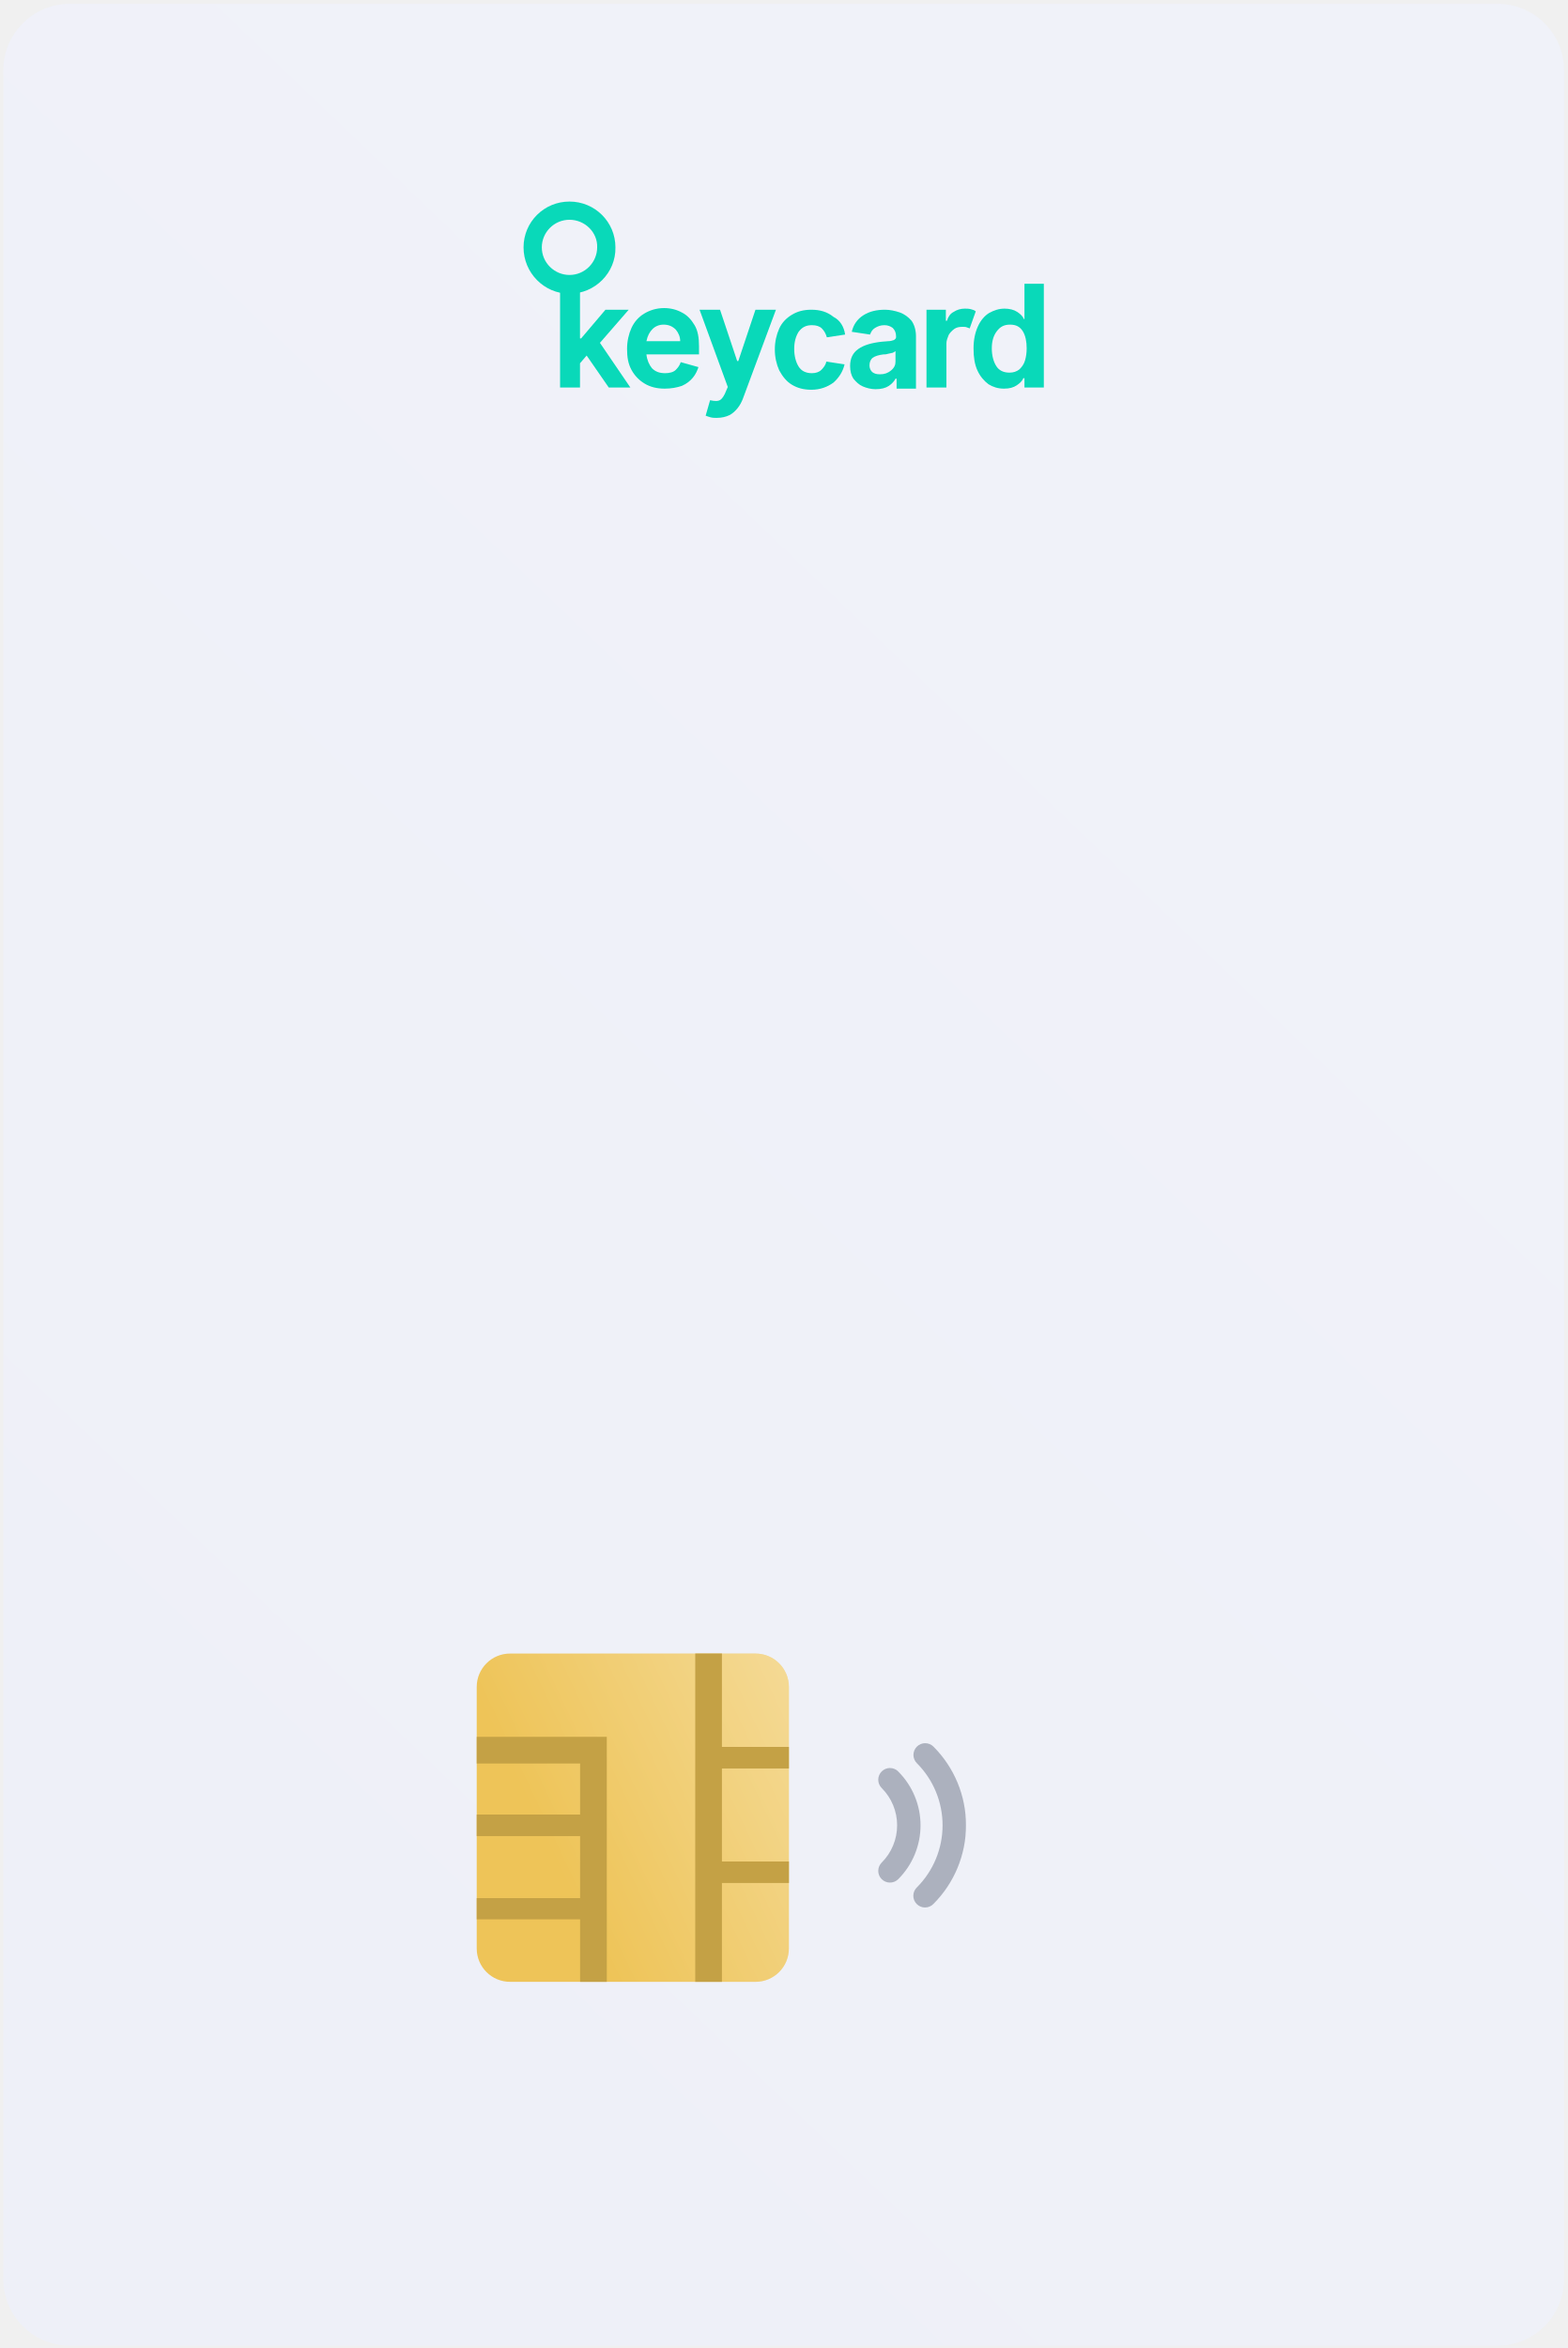
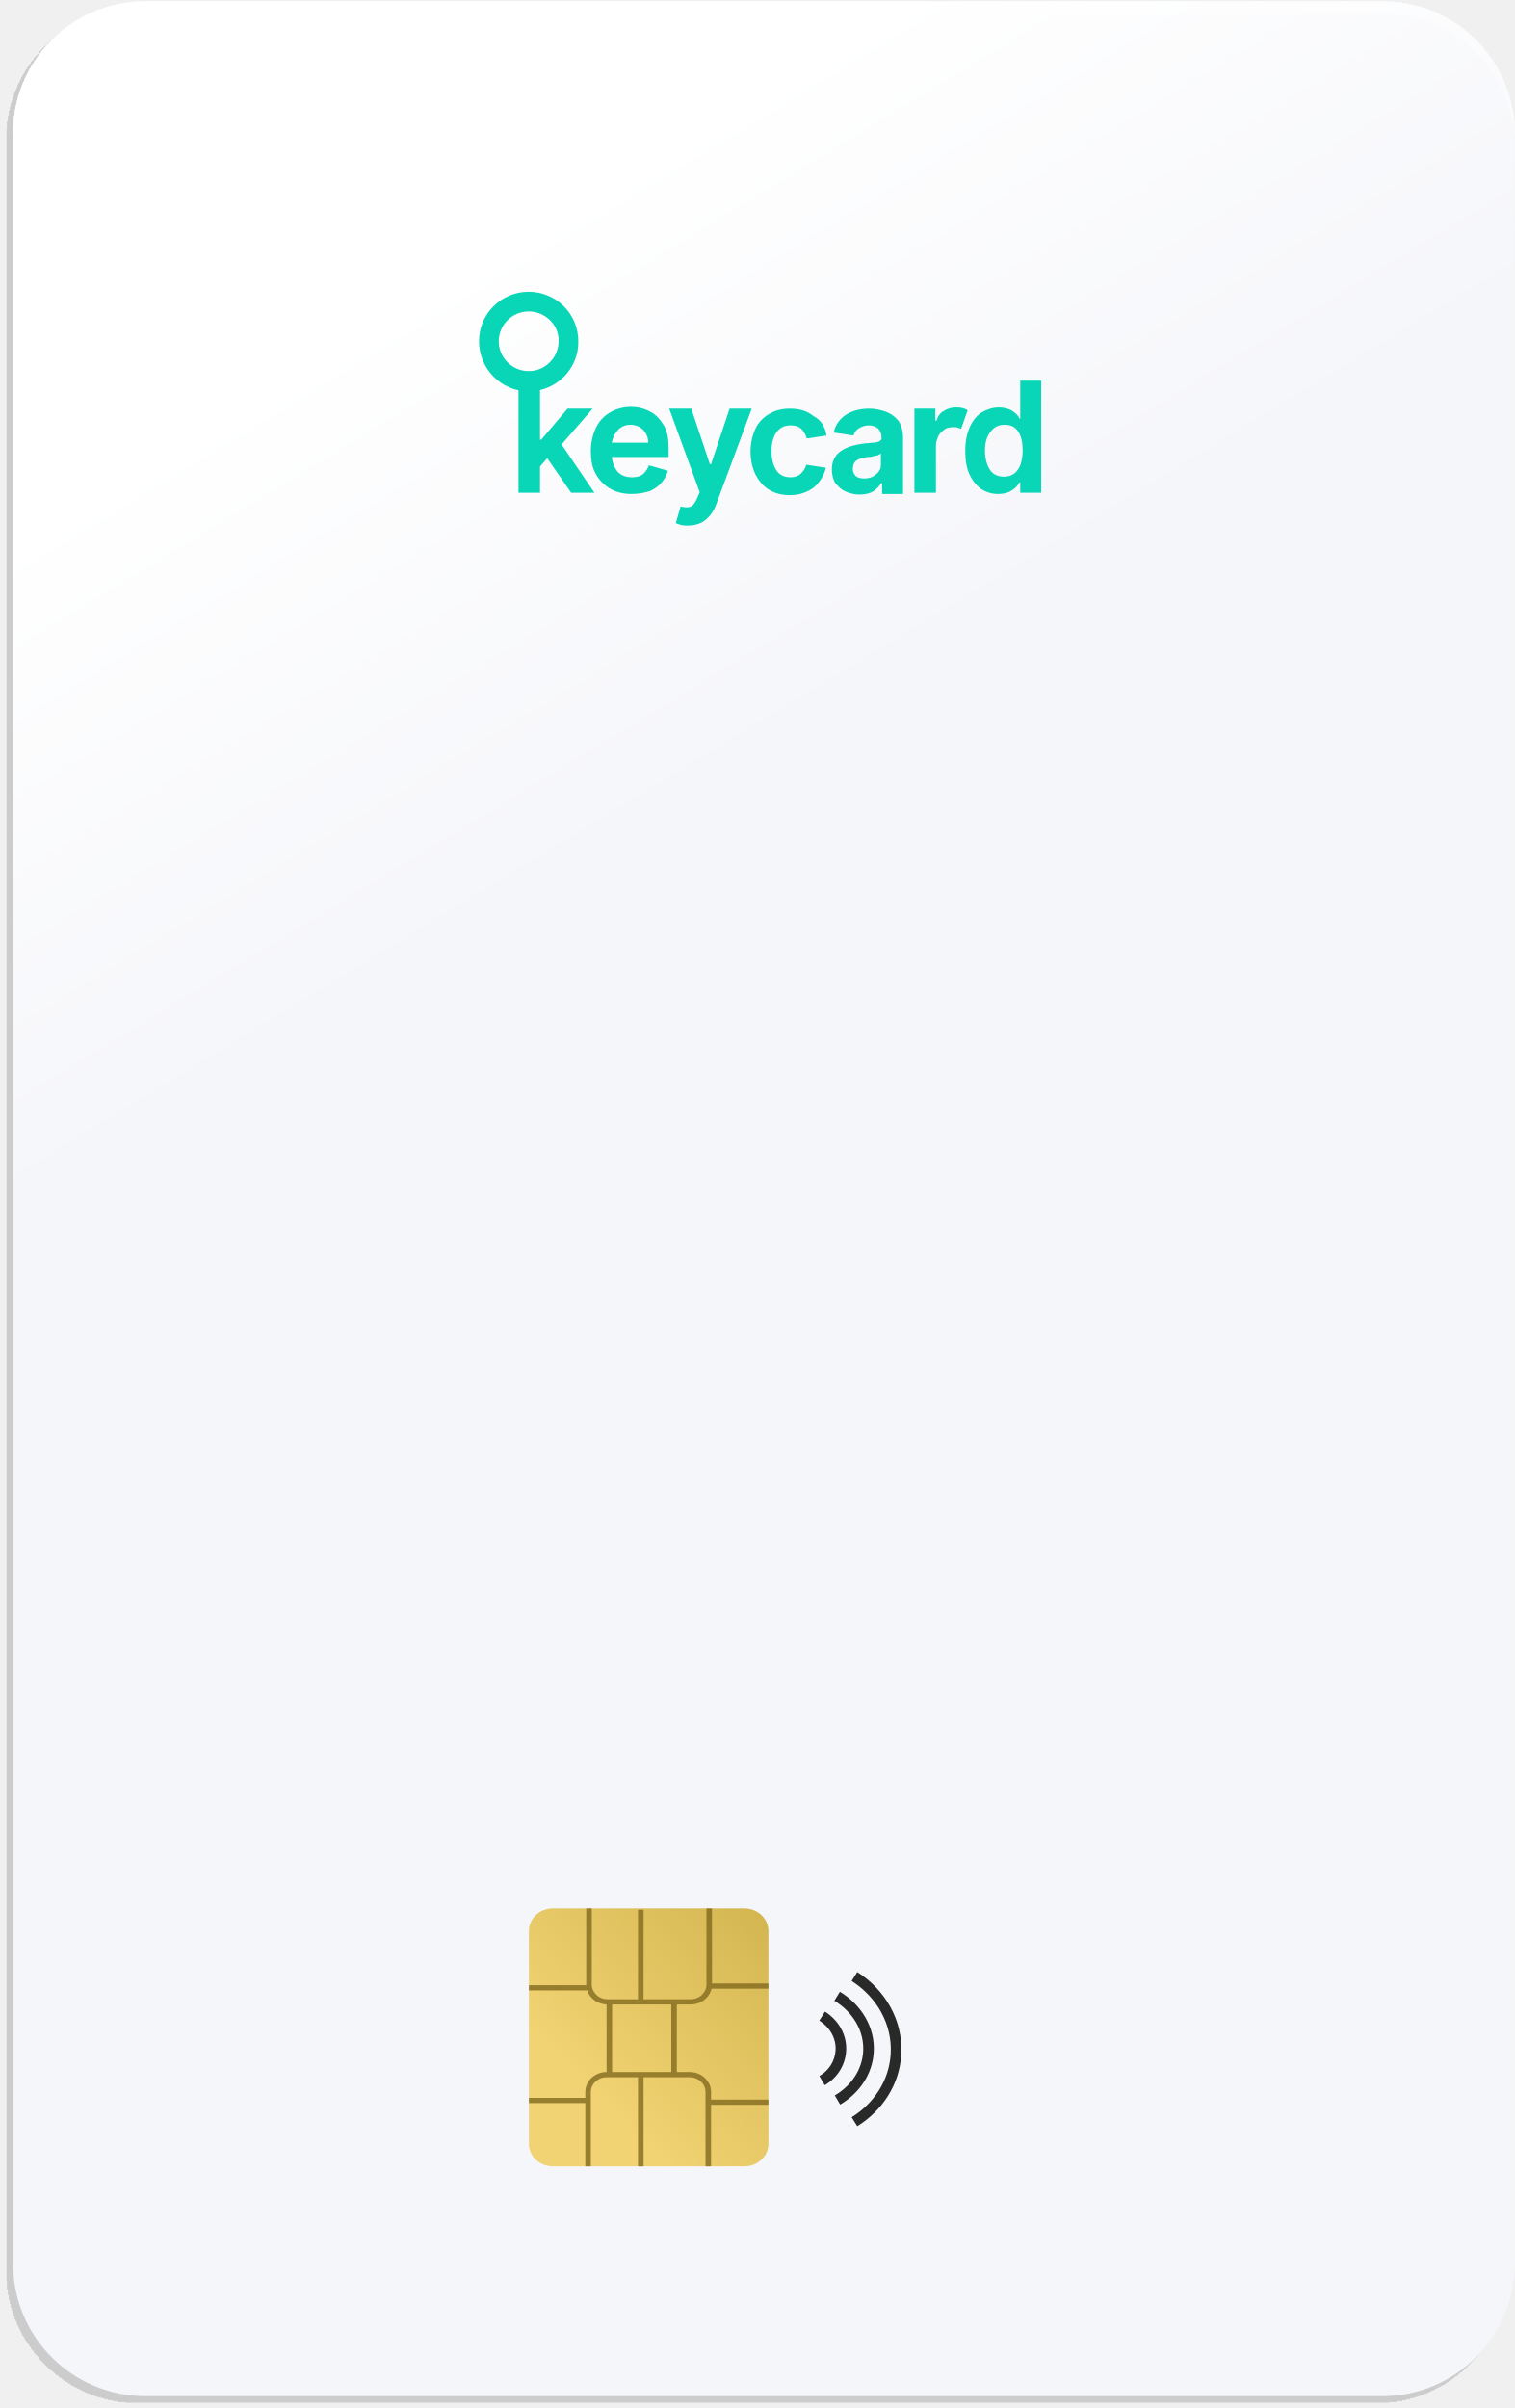
- <svg xmlns="http://www.w3.org/2000/svg" width="235" height="352" viewBox="0 0 235 352" fill="none">
-   <rect x="0.491" y="0.568" width="234.062" height="351.092" rx="10" fill="#EEF0F8" />
-   <rect x="0.491" y="0.568" width="234.062" height="351.092" rx="10" fill="url(#paint0_linear)" fill-opacity="0.1" />
-   <g clip-path="url(#clip0)">
-     <path d="M91.293 58.098L87.973 53.3L86.977 54.458V58.098H83.989V41.303H86.977V50.735H87.143L90.795 46.432H94.281L89.965 51.397L94.53 58.098H91.293Z" fill="#09D9B9" />
-     <path d="M99.677 58.263C98.515 58.263 97.519 58.015 96.689 57.519C95.859 57.022 95.195 56.36 94.697 55.45C94.199 54.54 94.033 53.547 94.033 52.306C94.033 51.148 94.282 50.072 94.697 49.162C95.112 48.252 95.776 47.507 96.606 47.011C97.436 46.514 98.432 46.184 99.594 46.184C100.59 46.184 101.503 46.432 102.25 46.846C103.08 47.259 103.661 47.921 104.159 48.748C104.657 49.576 104.823 50.651 104.823 51.892V53.133H96.938C97.021 53.961 97.353 54.705 97.768 55.202C98.266 55.698 98.847 55.947 99.76 55.947C100.424 55.947 101.005 55.781 101.337 55.45C101.669 55.119 101.918 54.788 102.084 54.292L104.74 55.036C104.574 55.533 104.325 56.112 103.91 56.608C103.495 57.105 102.997 57.519 102.25 57.849C101.503 58.098 100.673 58.263 99.677 58.263ZM99.511 48.666C98.847 48.666 98.266 48.914 97.851 49.328C97.436 49.741 97.104 50.32 96.938 51.148H102.001C102.001 50.486 101.752 49.907 101.337 49.41C100.839 48.914 100.258 48.666 99.511 48.666Z" fill="#09D9B9" />
-     <path d="M108.889 58.594L109.138 58.015L104.905 46.432H107.976L110.549 54.126H110.715L113.288 46.432H116.359L111.379 59.835C111.213 60.249 110.964 60.745 110.632 61.159C110.3 61.572 109.885 61.986 109.387 62.234C108.889 62.483 108.225 62.648 107.478 62.648C107.146 62.648 106.897 62.648 106.565 62.565C106.233 62.483 106.067 62.4 105.818 62.317L106.482 60C107.229 60.166 107.727 60.166 108.059 59.918C108.308 59.752 108.64 59.256 108.889 58.594Z" fill="#09D9B9" />
-     <path d="M126.734 50.155L123.995 50.569C123.829 49.989 123.58 49.576 123.248 49.245C122.916 48.914 122.418 48.748 121.754 48.748C120.841 48.748 120.26 49.079 119.762 49.741C119.347 50.403 119.098 51.23 119.098 52.306C119.098 53.382 119.347 54.292 119.762 54.953C120.177 55.615 120.841 55.946 121.754 55.946C122.335 55.946 122.833 55.781 123.165 55.45C123.497 55.119 123.829 54.705 123.912 54.209L126.651 54.623C126.402 55.698 125.821 56.608 124.991 57.353C124.078 58.015 122.999 58.428 121.671 58.428C120.509 58.428 119.596 58.18 118.766 57.684C117.936 57.187 117.355 56.443 116.857 55.533C116.442 54.623 116.193 53.547 116.193 52.389C116.193 51.23 116.442 50.155 116.857 49.245C117.272 48.335 117.936 47.673 118.766 47.176C119.596 46.68 120.509 46.432 121.671 46.432C122.999 46.432 124.078 46.763 124.991 47.507C125.987 48.004 126.568 48.996 126.734 50.155Z" fill="#09D9B9" />
-     <path d="M134.454 58.097V56.774H134.288C134.122 57.105 133.79 57.518 133.292 57.849C132.794 58.18 132.13 58.346 131.3 58.346C130.636 58.346 129.972 58.18 129.391 57.932C128.81 57.684 128.395 57.27 127.98 56.774C127.648 56.277 127.482 55.615 127.482 54.871C127.482 53.712 127.897 52.885 128.727 52.306C129.557 51.727 130.719 51.396 132.213 51.23C132.545 51.23 132.877 51.148 133.209 51.148C133.541 51.148 133.79 51.065 134.039 50.982C134.205 50.899 134.371 50.734 134.371 50.569V50.403C134.371 49.907 134.205 49.493 133.873 49.162C133.541 48.914 133.126 48.748 132.628 48.748C132.047 48.748 131.632 48.914 131.217 49.162C130.802 49.41 130.636 49.741 130.47 50.155L127.731 49.741C127.98 48.666 128.561 47.838 129.474 47.259C130.387 46.68 131.466 46.432 132.711 46.432C133.458 46.432 134.205 46.597 134.952 46.845C135.616 47.094 136.197 47.507 136.695 48.086C137.11 48.666 137.359 49.493 137.359 50.403V58.263H134.454V58.097ZM134.288 54.209V52.637C134.205 52.72 134.039 52.802 133.873 52.885C133.624 52.968 133.375 52.968 133.126 53.051C132.877 53.133 132.628 53.133 132.462 53.133C131.798 53.216 131.217 53.382 130.885 53.63C130.553 53.878 130.387 54.292 130.387 54.788C130.387 55.202 130.553 55.533 130.802 55.781C131.134 56.029 131.466 56.112 131.964 56.112C132.628 56.112 133.126 55.946 133.624 55.533C134.122 55.119 134.288 54.705 134.288 54.209Z" fill="#09D9B9" />
-     <path d="M146.322 46.68L145.409 49.245C145.326 49.163 145.16 49.163 144.994 49.08C144.828 48.997 144.579 48.997 144.33 48.997C143.832 48.997 143.417 49.08 143.085 49.328C142.753 49.576 142.421 49.907 142.255 50.238C142.089 50.652 141.923 51.065 141.923 51.479V58.098H138.935V46.432H141.84V48.087H142.006C142.172 47.508 142.504 47.011 143.002 46.763C143.5 46.432 144.081 46.267 144.662 46.267C144.994 46.267 145.243 46.267 145.575 46.349C145.907 46.432 146.156 46.515 146.322 46.68Z" fill="#09D9B9" />
-     <path d="M156.532 58.098H153.627V56.691H153.461C153.295 57.105 152.963 57.436 152.465 57.767C151.967 58.098 151.386 58.263 150.556 58.263C149.643 58.263 148.896 58.015 148.232 57.602C147.568 57.105 146.987 56.443 146.572 55.533C146.157 54.623 145.991 53.547 145.991 52.224C145.991 50.9 146.24 49.824 146.655 48.914C147.07 48.004 147.651 47.342 148.315 46.928C149.062 46.515 149.809 46.267 150.639 46.267C151.386 46.267 152.05 46.432 152.548 46.763C153.046 47.094 153.378 47.425 153.544 47.839H153.627V42.544H156.532V58.098ZM148.73 52.224C148.73 53.299 148.979 54.209 149.394 54.871C149.809 55.533 150.473 55.864 151.386 55.864C151.967 55.864 152.465 55.699 152.88 55.368C153.212 55.037 153.544 54.623 153.71 54.044C153.876 53.465 153.959 52.886 153.959 52.224C153.959 51.231 153.793 50.321 153.378 49.659C152.963 48.997 152.382 48.666 151.469 48.666C150.556 48.666 149.975 48.997 149.477 49.659C148.979 50.321 148.73 51.148 148.73 52.224Z" fill="#09D9B9" />
-     <path d="M85.4 44.033C81.582 44.033 78.511 40.889 78.511 37.083C78.511 33.277 81.582 30.216 85.4 30.216C89.218 30.216 92.289 33.277 92.289 37.083C92.372 40.889 89.218 44.033 85.4 44.033ZM85.4 32.946C83.076 32.946 81.25 34.849 81.25 37.083C81.25 39.4 83.159 41.22 85.4 41.22C87.724 41.22 89.55 39.317 89.55 37.083C89.633 34.849 87.724 32.946 85.4 32.946Z" fill="#09D9B9" />
-   </g>
-   <g clip-path="url(#clip1)">
-     <path opacity="0.3" d="M134.7 265.565C134.37 265.235 133.923 265.051 133.457 265.052C132.991 265.052 132.544 265.238 132.215 265.568C131.885 265.898 131.701 266.346 131.702 266.812C131.702 267.278 131.888 267.725 132.218 268.054C132.952 268.787 133.534 269.658 133.931 270.617C134.328 271.576 134.533 272.603 134.533 273.641C134.533 274.678 134.328 275.706 133.931 276.664C133.534 277.623 132.952 278.494 132.218 279.227C132.055 279.39 131.925 279.584 131.837 279.797C131.748 280.01 131.702 280.239 131.702 280.469C131.702 280.7 131.747 280.929 131.835 281.142C131.923 281.355 132.052 281.549 132.215 281.712C132.378 281.876 132.572 282.005 132.785 282.094C132.998 282.182 133.227 282.228 133.457 282.228C133.688 282.228 133.917 282.183 134.13 282.095C134.343 282.007 134.537 281.878 134.7 281.715C135.76 280.655 136.601 279.397 137.174 278.013C137.748 276.628 138.043 275.144 138.043 273.646C138.043 272.147 137.748 270.663 137.174 269.279C136.601 267.894 135.76 266.637 134.7 265.577L134.7 265.565Z" fill="#0E1C36" />
-     <path opacity="0.3" d="M137.497 264.336C139.962 266.804 141.347 270.151 141.347 273.64C141.347 277.129 139.962 280.475 137.497 282.944C137.329 283.106 137.195 283.299 137.103 283.514C137.011 283.728 136.963 283.958 136.961 284.191C136.959 284.424 137.003 284.655 137.092 284.871C137.18 285.087 137.31 285.283 137.475 285.448C137.64 285.613 137.836 285.743 138.052 285.831C138.267 285.919 138.498 285.964 138.732 285.962C138.965 285.96 139.195 285.911 139.409 285.819C139.623 285.727 139.817 285.594 139.979 285.426C143.106 282.298 144.863 278.057 144.863 273.634C144.863 269.211 143.106 264.969 139.979 261.841C139.648 261.512 139.2 261.328 138.734 261.329C138.502 261.33 138.274 261.376 138.061 261.465C137.847 261.554 137.654 261.684 137.491 261.847C137.328 262.011 137.198 262.206 137.111 262.419C137.023 262.633 136.978 262.862 136.978 263.093C136.979 263.56 137.166 264.007 137.497 264.336V264.336Z" fill="#0E1C36" />
-   </g>
-   <rect x="71.489" y="247.893" width="46.812" height="49.213" rx="5" fill="#EEC458" />
-   <rect x="71.489" y="247.893" width="46.812" height="49.213" rx="5" fill="url(#paint1_linear)" fill-opacity="0.6" />
-   <mask id="mask0" mask-type="alpha" maskUnits="userSpaceOnUse" x="71" y="247" width="48" height="51">
-     <rect x="71.489" y="247.893" width="46.812" height="49.213" rx="5" fill="#EEC458" />
-     <rect x="71.489" y="247.893" width="46.812" height="49.213" rx="5" fill="url(#paint2_linear)" fill-opacity="0.6" />
-   </mask>
-   <g mask="url(#mask0)">
-     <rect x="50.863" y="262.376" width="38.131" height="49.054" stroke="#C4A145" stroke-width="4" />
-     <rect x="106.258" y="239.75" width="38.131" height="62.318" stroke="#C4A145" stroke-width="4" />
-     <rect x="105.818" y="261.937" width="13.264" height="3.121" fill="#C4A145" />
-     <rect x="105.818" y="261.937" width="13.264" height="3.121" fill="#C4A145" />
-     <rect x="105.818" y="261.937" width="13.264" height="3.121" fill="#C4A145" />
-     <rect x="105.818" y="261.937" width="13.264" height="3.121" fill="#C4A145" />
-     <rect x="105.818" y="279.101" width="13.264" height="3.121" fill="#C4A145" />
-     <rect x="105.818" y="279.101" width="13.264" height="3.121" fill="#C4A145" />
-     <rect x="105.818" y="279.101" width="13.264" height="3.121" fill="#C4A145" />
-     <rect x="105.818" y="279.101" width="13.264" height="3.121" fill="#C4A145" />
-     <rect x="66.808" y="272.079" width="22.626" height="3.121" fill="#C4A145" />
-     <rect x="66.808" y="272.079" width="22.626" height="3.121" fill="#C4A145" />
-     <rect x="66.808" y="272.079" width="22.626" height="3.121" fill="#C4A145" />
-     <rect x="66.808" y="272.079" width="22.626" height="3.121" fill="#C4A145" />
-     <rect x="66.808" y="284.563" width="22.626" height="3.121" fill="#C4A145" />
-     <rect x="66.808" y="284.563" width="22.626" height="3.121" fill="#C4A145" />
-     <rect x="66.808" y="284.563" width="22.626" height="3.121" fill="#C4A145" />
-     <rect x="66.808" y="284.563" width="22.626" height="3.121" fill="#C4A145" />
+ <svg xmlns="http://www.w3.org/2000/svg" width="229" height="364" viewBox="0 0 229 364" fill="none">
+   <g filter="url(#filter0_di)">
+     <g clip-path="url(#clip0)">
+       <path d="M21.979 362.208C10.933 362.208 1.979 353.254 1.979 342.208L1.979 20.209C1.979 9.163 10.933 0.208 21.979 0.208H208.979C220.025 0.208 228.979 9.163 228.979 20.209L228.979 342.208C228.979 353.254 220.025 362.208 208.979 362.208H21.979Z" fill="#F5F6FA" />
+       <path d="M21.979 362.208C10.933 362.208 1.979 353.254 1.979 342.208L1.979 20.209C1.979 9.163 10.933 0.208 21.979 0.208H208.979C220.025 0.208 228.979 9.163 228.979 20.209L228.979 342.208C228.979 353.254 220.025 362.208 208.979 362.208H21.979Z" fill="url(#paint0_linear)" />
+       <path fill-rule="evenodd" clip-rule="evenodd" d="M136.248 310.576C136.551 305.44 133.834 300.795 129.6 298.101L128.741 299.45C132.544 301.87 134.915 305.992 134.65 310.481C134.415 314.475 132.14 317.935 128.751 320.048L129.598 321.405C133.376 319.049 135.978 315.144 136.248 310.576ZM130.489 310.113C130.671 307.024 128.959 304.167 126.137 302.439L126.972 301.075C130.207 303.055 132.309 306.429 132.087 310.207C131.888 313.565 129.896 316.433 127.009 318.129L126.198 316.75C128.69 315.286 130.327 312.867 130.489 310.113ZM124.713 304.083C126.725 305.352 128.06 307.547 127.914 310.028C127.783 312.239 126.535 314.113 124.68 315.204L123.869 313.825C125.3 312.984 126.22 311.573 126.316 309.934C126.424 308.115 125.449 306.439 123.859 305.435L124.713 304.083Z" fill="#292929" />
+       <path fill-rule="evenodd" clip-rule="evenodd" d="M79.954 324.069V291.887C79.954 290.009 81.575 288.486 83.575 288.486H112.541C114.541 288.486 116.162 290.009 116.162 291.887V324.069C116.162 325.948 114.541 327.47 112.541 327.47H83.575C81.575 327.47 79.954 325.948 79.954 324.069Z" fill="url(#paint1_linear)" />
+       <path fill-rule="evenodd" clip-rule="evenodd" d="M79.954 317.907V317.12H88.482V316.232C88.482 314.568 89.921 313.219 91.697 313.219V302.997C90.309 302.941 89.149 302.061 88.761 300.865V300.875H79.954V300.089H88.624C88.622 300.055 88.622 300.021 88.622 299.986V288.486H89.461V299.986C89.461 301.216 90.525 302.214 91.837 302.214H96.45V288.69H97.289V302.214H104.42C105.732 302.214 106.796 301.216 106.796 299.986V288.486H107.635V299.827H116.162V300.613H107.566C107.258 301.976 105.966 303 104.42 303H102.322V313.219H104.28C106.056 313.219 107.495 314.568 107.495 316.232V317.382H116.162V318.169H107.495V327.47H106.656V316.232C106.656 315.002 105.592 314.005 104.28 314.005H97.289V327.47H96.45V314.005H91.697C90.385 314.005 89.321 315.002 89.321 316.232V327.47H88.482V317.907H79.954ZM101.483 313.219H92.535V303H101.483V313.219Z" fill="#826B1F" fill-opacity="0.8" />
+       <path d="M86.34 74.491L82.724 69.261L81.639 70.523L81.639 74.491L78.384 74.491L78.384 56.187L81.639 56.187L81.639 66.466L81.82 66.466L85.797 61.777L89.595 61.777L84.894 67.187L89.866 74.491L86.34 74.491Z" fill="#09D6B6" />
+       <path d="M95.472 74.671C94.206 74.671 93.121 74.4 92.217 73.859C91.313 73.318 90.59 72.597 90.047 71.605C89.505 70.613 89.324 69.531 89.324 68.179C89.324 66.916 89.595 65.744 90.047 64.752C90.499 63.761 91.222 62.949 92.126 62.408C93.031 61.867 94.115 61.507 95.381 61.507C96.466 61.507 97.46 61.777 98.274 62.228C99.178 62.679 99.811 63.4 100.353 64.302C100.896 65.203 101.077 66.376 101.077 67.728L101.077 69.08L92.488 69.08C92.579 69.982 92.94 70.794 93.392 71.335C93.935 71.876 94.567 72.146 95.562 72.146C96.285 72.146 96.918 71.966 97.28 71.605C97.641 71.244 97.912 70.884 98.093 70.343L100.986 71.154C100.806 71.695 100.534 72.326 100.082 72.867C99.63 73.408 99.088 73.859 98.274 74.22C97.46 74.49 96.556 74.671 95.472 74.671ZM95.291 64.212C94.567 64.212 93.935 64.482 93.483 64.933C93.031 65.384 92.669 66.015 92.488 66.916L98.003 66.916C98.003 66.195 97.732 65.564 97.28 65.023C96.737 64.482 96.104 64.212 95.291 64.212Z" fill="#09D6B6" />
+       <path d="M105.506 75.031L105.777 74.4L101.166 61.777L104.511 61.777L107.314 70.162L107.495 70.162L110.298 61.777L113.643 61.777L108.218 76.384C108.037 76.835 107.766 77.376 107.405 77.826C107.043 78.277 106.591 78.728 106.048 78.999C105.506 79.269 104.783 79.449 103.969 79.449C103.607 79.449 103.336 79.449 102.975 79.359C102.613 79.269 102.432 79.179 102.161 79.089L102.884 76.564C103.698 76.744 104.24 76.744 104.602 76.474C104.873 76.293 105.235 75.752 105.506 75.031Z" fill="#09D6B6" />
+       <path d="M124.944 65.834L121.96 66.285C121.779 65.654 121.508 65.203 121.147 64.842C120.785 64.482 120.243 64.301 119.519 64.301C118.525 64.301 117.892 64.662 117.35 65.383C116.897 66.105 116.626 67.006 116.626 68.179C116.626 69.351 116.897 70.343 117.35 71.064C117.802 71.785 118.525 72.146 119.519 72.146C120.152 72.146 120.695 71.966 121.056 71.605C121.418 71.244 121.779 70.793 121.87 70.252L124.853 70.703C124.582 71.875 123.949 72.867 123.045 73.679C122.051 74.4 120.875 74.851 119.429 74.851C118.163 74.851 117.169 74.58 116.265 74.039C115.361 73.498 114.728 72.687 114.185 71.695C113.733 70.703 113.462 69.531 113.462 68.269C113.462 67.006 113.733 65.834 114.185 64.842C114.637 63.851 115.361 63.129 116.265 62.588C117.169 62.047 118.163 61.777 119.429 61.777C120.875 61.777 122.051 62.137 123.045 62.949C124.13 63.49 124.763 64.572 124.944 65.834Z" fill="#09D6B6" />
+       <path d="M133.352 73.048L133.171 73.048C132.99 73.408 132.629 73.859 132.086 74.22C131.544 74.58 130.82 74.761 129.916 74.761C129.193 74.761 128.47 74.58 127.837 74.31C127.204 74.039 126.752 73.589 126.3 73.048C125.938 72.507 125.758 71.785 125.758 70.974C125.758 69.711 126.21 68.81 127.114 68.179C128.018 67.547 129.284 67.187 130.911 67.006C131.272 67.006 131.634 66.916 131.996 66.916C132.357 66.916 132.629 66.826 132.9 66.736C133.081 66.646 133.261 66.465 133.261 66.285L133.261 66.105C133.261 65.564 133.081 65.113 132.719 64.752C132.357 64.482 131.905 64.301 131.363 64.301C130.73 64.301 130.278 64.482 129.826 64.752C129.374 65.023 129.193 65.383 129.012 65.834L126.029 65.383C126.3 64.211 126.933 63.31 127.927 62.678C128.922 62.047 130.097 61.777 131.453 61.777C132.267 61.777 133.081 61.957 133.894 62.228C134.618 62.498 135.25 62.949 135.793 63.58C136.245 64.211 136.516 65.113 136.516 66.105L136.516 74.671L133.352 74.671L133.352 73.048ZM133.171 70.252L133.171 68.539C133.081 68.629 132.9 68.72 132.719 68.81C132.448 68.9 132.177 68.9 131.905 68.99C131.634 69.08 131.363 69.08 131.182 69.08C130.459 69.17 129.826 69.351 129.464 69.621C129.103 69.892 128.922 70.343 128.922 70.884C128.922 71.334 129.103 71.695 129.374 71.966C129.736 72.236 130.097 72.326 130.64 72.326C131.363 72.326 131.905 72.146 132.448 71.695C132.99 71.244 133.171 70.793 133.171 70.252Z" fill="#09D6B6" />
+       <path d="M146.28 62.048L145.286 64.843C145.196 64.753 145.015 64.753 144.834 64.662C144.653 64.572 144.382 64.572 144.111 64.572C143.568 64.572 143.116 64.662 142.755 64.933C142.393 65.203 142.031 65.564 141.851 65.925C141.67 66.376 141.489 66.826 141.489 67.277L141.489 74.49L138.234 74.49L138.234 61.777L141.398 61.777L141.398 63.58L141.579 63.58C141.76 62.949 142.122 62.408 142.664 62.138C143.207 61.777 143.839 61.597 144.472 61.597C144.834 61.597 145.105 61.597 145.467 61.687C145.828 61.777 146.1 61.867 146.28 62.048Z" fill="#09D6B6" />
+       <path d="M157.4 74.491L154.235 74.491L154.235 72.958L154.055 72.958C153.874 73.409 153.512 73.769 152.97 74.13C152.427 74.491 151.794 74.671 150.89 74.671C149.896 74.671 149.082 74.4 148.359 73.95C147.636 73.409 147.003 72.687 146.551 71.695C146.099 70.704 145.918 69.531 145.918 68.089C145.918 66.646 146.189 65.474 146.641 64.482C147.093 63.49 147.726 62.769 148.449 62.318C149.263 61.867 150.077 61.597 150.981 61.597C151.794 61.597 152.518 61.777 153.06 62.138C153.603 62.498 153.964 62.859 154.145 63.31L154.235 63.31L154.235 57.539L157.4 57.539L157.4 74.491ZM148.901 68.089C148.901 69.261 149.173 70.253 149.625 70.974C150.077 71.695 150.8 72.056 151.794 72.056C152.427 72.056 152.97 71.876 153.422 71.515C153.783 71.154 154.145 70.704 154.326 70.073C154.507 69.441 154.597 68.81 154.597 68.089C154.597 67.007 154.416 66.015 153.964 65.294C153.512 64.572 152.879 64.212 151.885 64.212C150.89 64.212 150.258 64.572 149.715 65.294C149.173 66.015 148.901 66.917 148.901 68.089Z" fill="#09D6B6" />
+       <path d="M79.921 59.162C75.762 59.162 72.417 55.736 72.417 51.588C72.417 47.441 75.762 44.105 79.921 44.105C84.08 44.105 87.425 47.441 87.425 51.588C87.515 55.736 84.08 59.162 79.921 59.162ZM79.921 47.08C77.39 47.08 75.401 49.154 75.401 51.588C75.401 54.113 77.48 56.097 79.921 56.097C82.453 56.097 84.442 54.023 84.442 51.588C84.532 49.154 82.453 47.08 79.921 47.08Z" fill="#09D6B6" />
+     </g>
  </g>
  <defs>
-     <linearGradient id="paint0_linear" x1="138.018" y1="101.748" x2="-36.305" y2="284.058" gradientUnits="userSpaceOnUse">
+     <filter id="filter0_di" x="0.979" y="0.208" width="228" height="363" filterUnits="userSpaceOnUse" color-interpolation-filters="sRGB">
+       <feFlood flood-opacity="0" result="BackgroundImageFix" />
+       <feColorMatrix in="SourceAlpha" type="matrix" values="0 0 0 0 0 0 0 0 0 0 0 0 0 0 0 0 0 0 127 0" />
+       <feOffset dx="-1" dy="1" />
+       <feColorMatrix type="matrix" values="0 0 0 0 0.8 0 0 0 0 0.8 0 0 0 0 0.8 0 0 0 1 0" />
+       <feBlend mode="normal" in2="BackgroundImageFix" result="effect1_dropShadow" />
+       <feBlend mode="normal" in="SourceGraphic" in2="effect1_dropShadow" result="shape" />
+       <feColorMatrix in="SourceAlpha" type="matrix" values="0 0 0 0 0 0 0 0 0 0 0 0 0 0 0 0 0 0 127 0" result="hardAlpha" />
+       <feOffset dy="2" />
+       <feComposite in2="hardAlpha" operator="arithmetic" k2="-1" k3="1" />
+       <feColorMatrix type="matrix" values="0 0 0 0 1 0 0 0 0 1 0 0 0 0 1 0 0 0 0.4 0" />
+       <feBlend mode="normal" in2="shape" result="effect2_innerShadow" />
+     </filter>
+     <linearGradient id="paint0_linear" x1="41.203" y1="57.062" x2="233.708" y2="373.054" gradientUnits="userSpaceOnUse">
      <stop stop-color="white" />
-       <stop offset="1" stop-color="white" stop-opacity="0" />
+       <stop offset="0.237" stop-color="white" stop-opacity="0" />
    </linearGradient>
-     <linearGradient id="paint1_linear" x1="141.188" y1="231.489" x2="75.649" y2="262.554" gradientUnits="userSpaceOnUse">
-       <stop stop-color="white" />
-       <stop offset="1" stop-color="white" stop-opacity="0" />
-     </linearGradient>
-     <linearGradient id="paint2_linear" x1="141.188" y1="231.489" x2="75.649" y2="262.554" gradientUnits="userSpaceOnUse">
-       <stop stop-color="white" />
-       <stop offset="1" stop-color="white" stop-opacity="0" />
+     <linearGradient id="paint1_linear" x1="90.399" y1="317.724" x2="118.171" y2="290.538" gradientUnits="userSpaceOnUse">
+       <stop stop-color="#F1D373" />
+       <stop offset="1" stop-color="#D3B550" />
    </linearGradient>
    <clipPath id="clip0">
-       <rect width="78.02" height="32.798" fill="white" transform="translate(78.5112 30.2157)" />
-     </clipPath>
-     <clipPath id="clip1">
-       <rect width="42.131" height="13.305" fill="white" transform="translate(144.87 252.574) rotate(90)" />
+       <path d="M21.979 362.208C10.933 362.208 1.979 353.254 1.979 342.208L1.979 20.209C1.979 9.163 10.933 0.208 21.979 0.208H208.979C220.025 0.208 228.979 9.163 228.979 20.209L228.979 342.208C228.979 353.254 220.025 362.208 208.979 362.208H21.979Z" fill="white" />
    </clipPath>
  </defs>
</svg>
